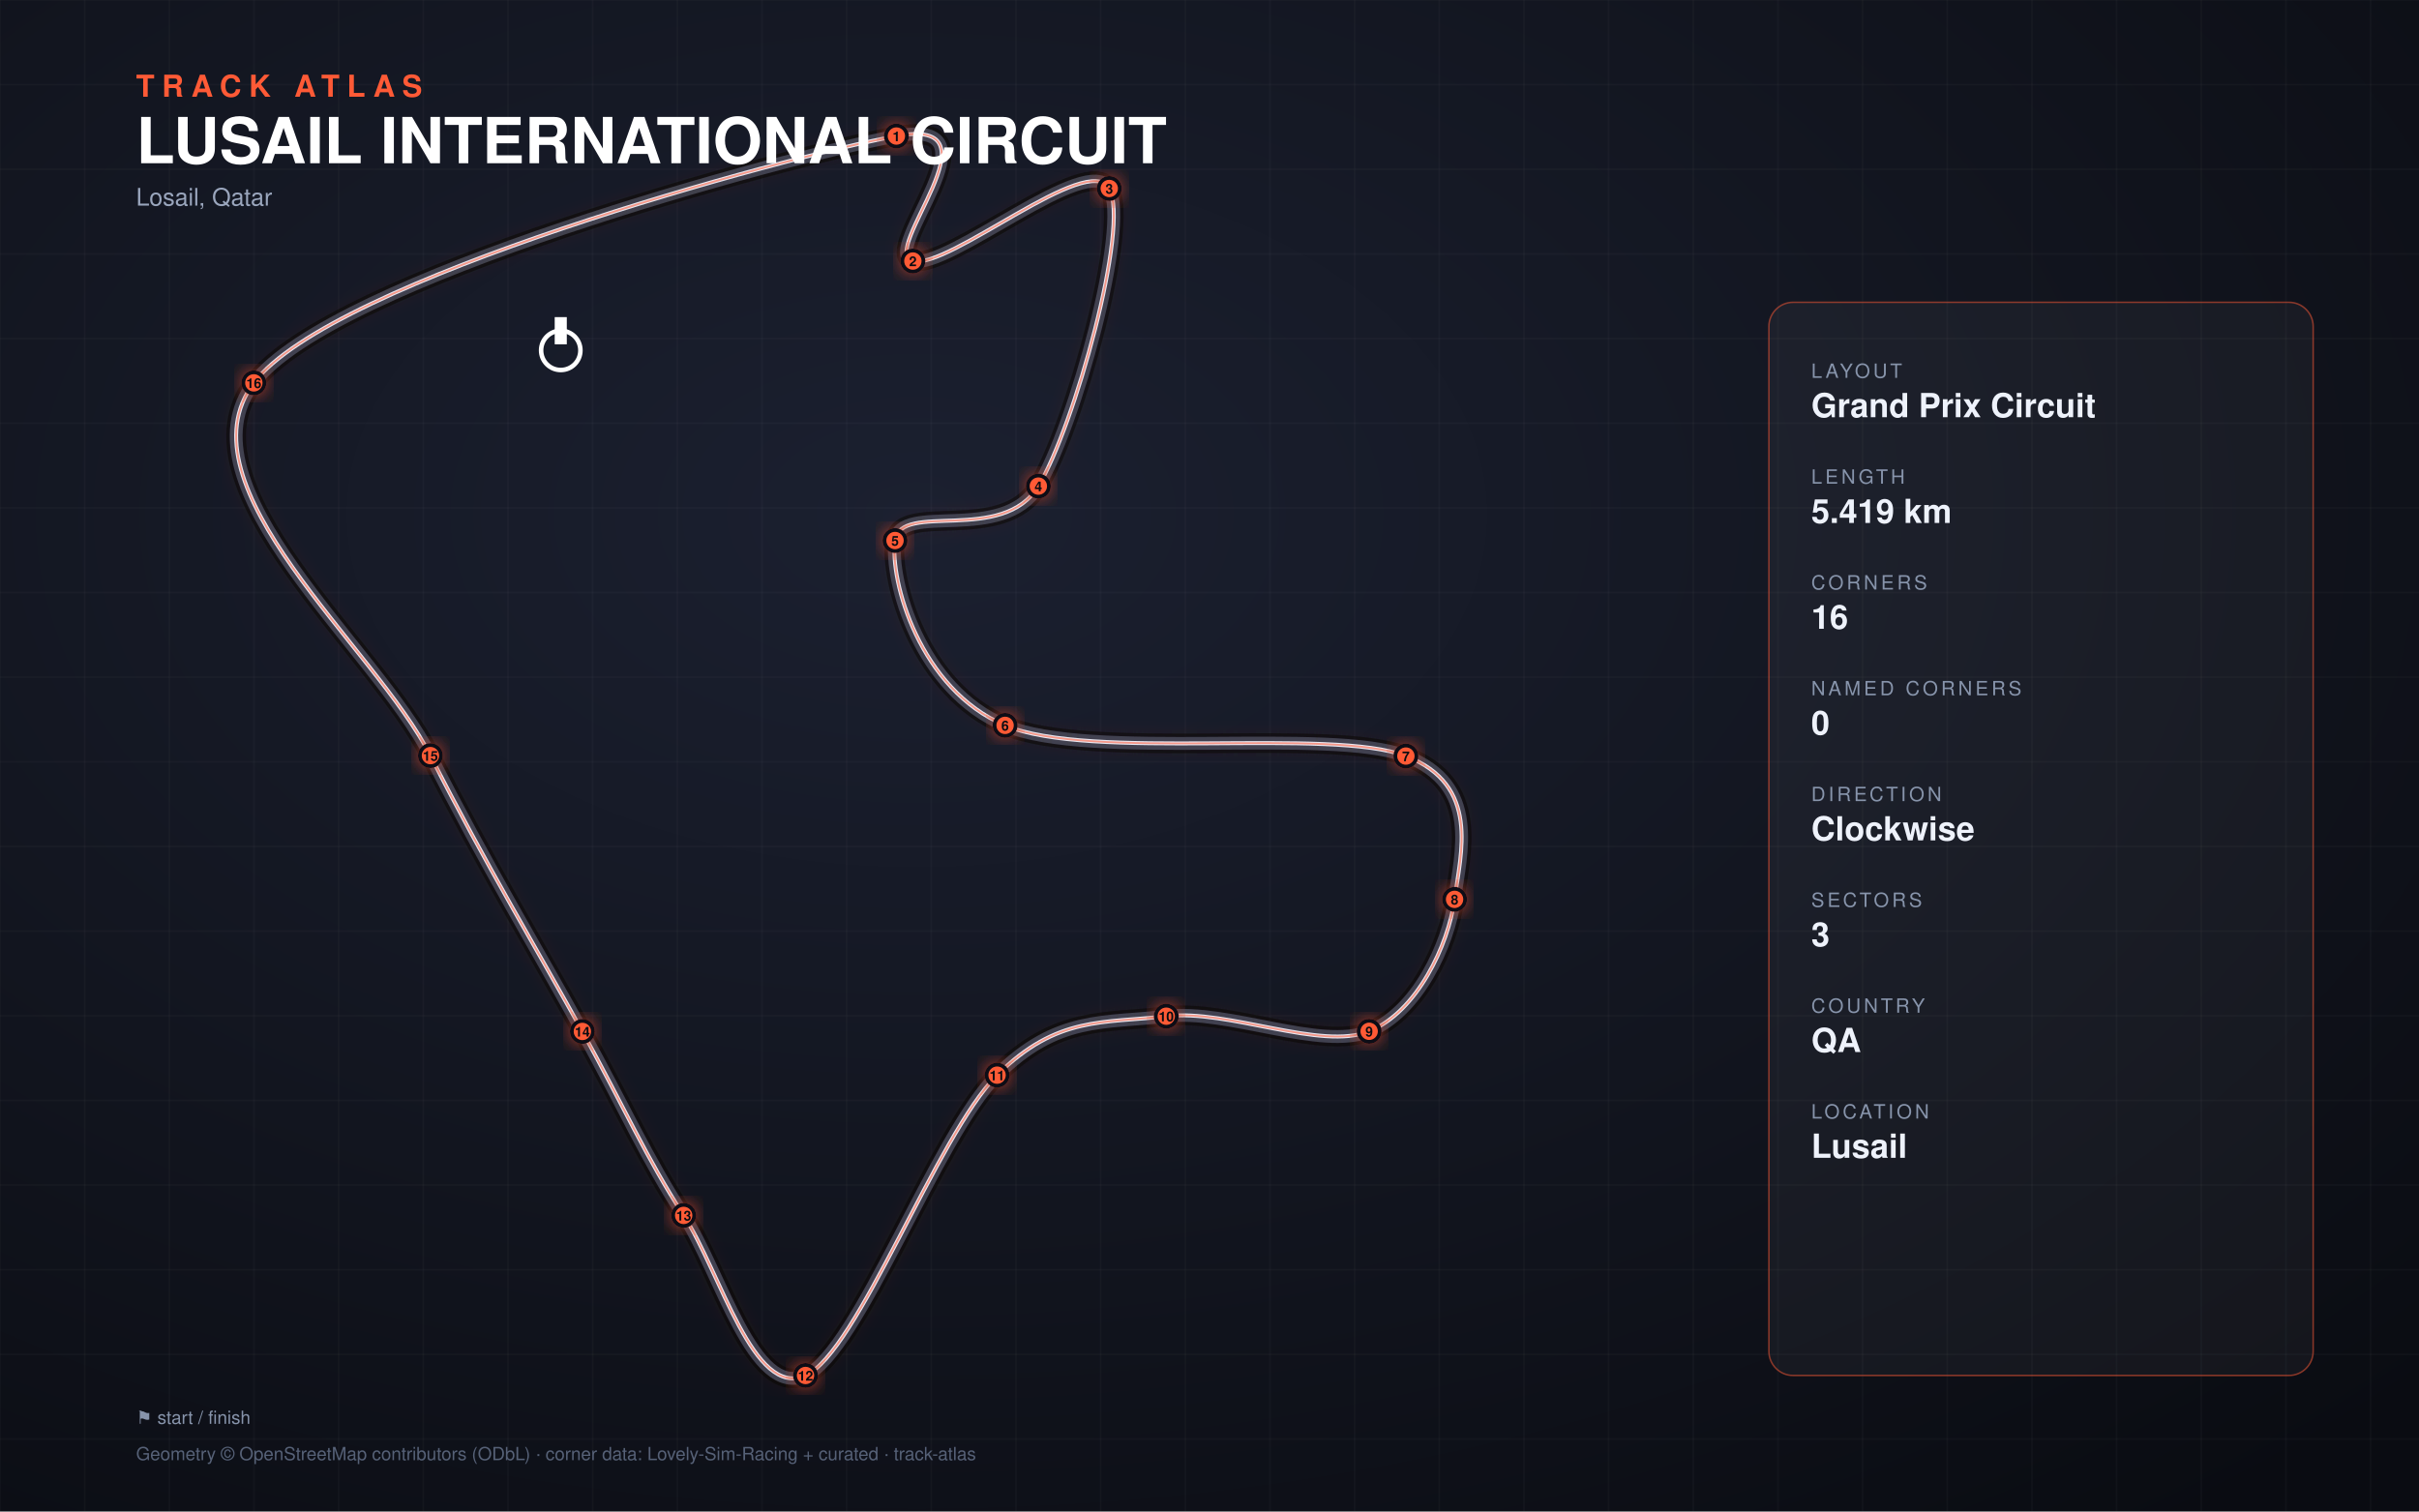
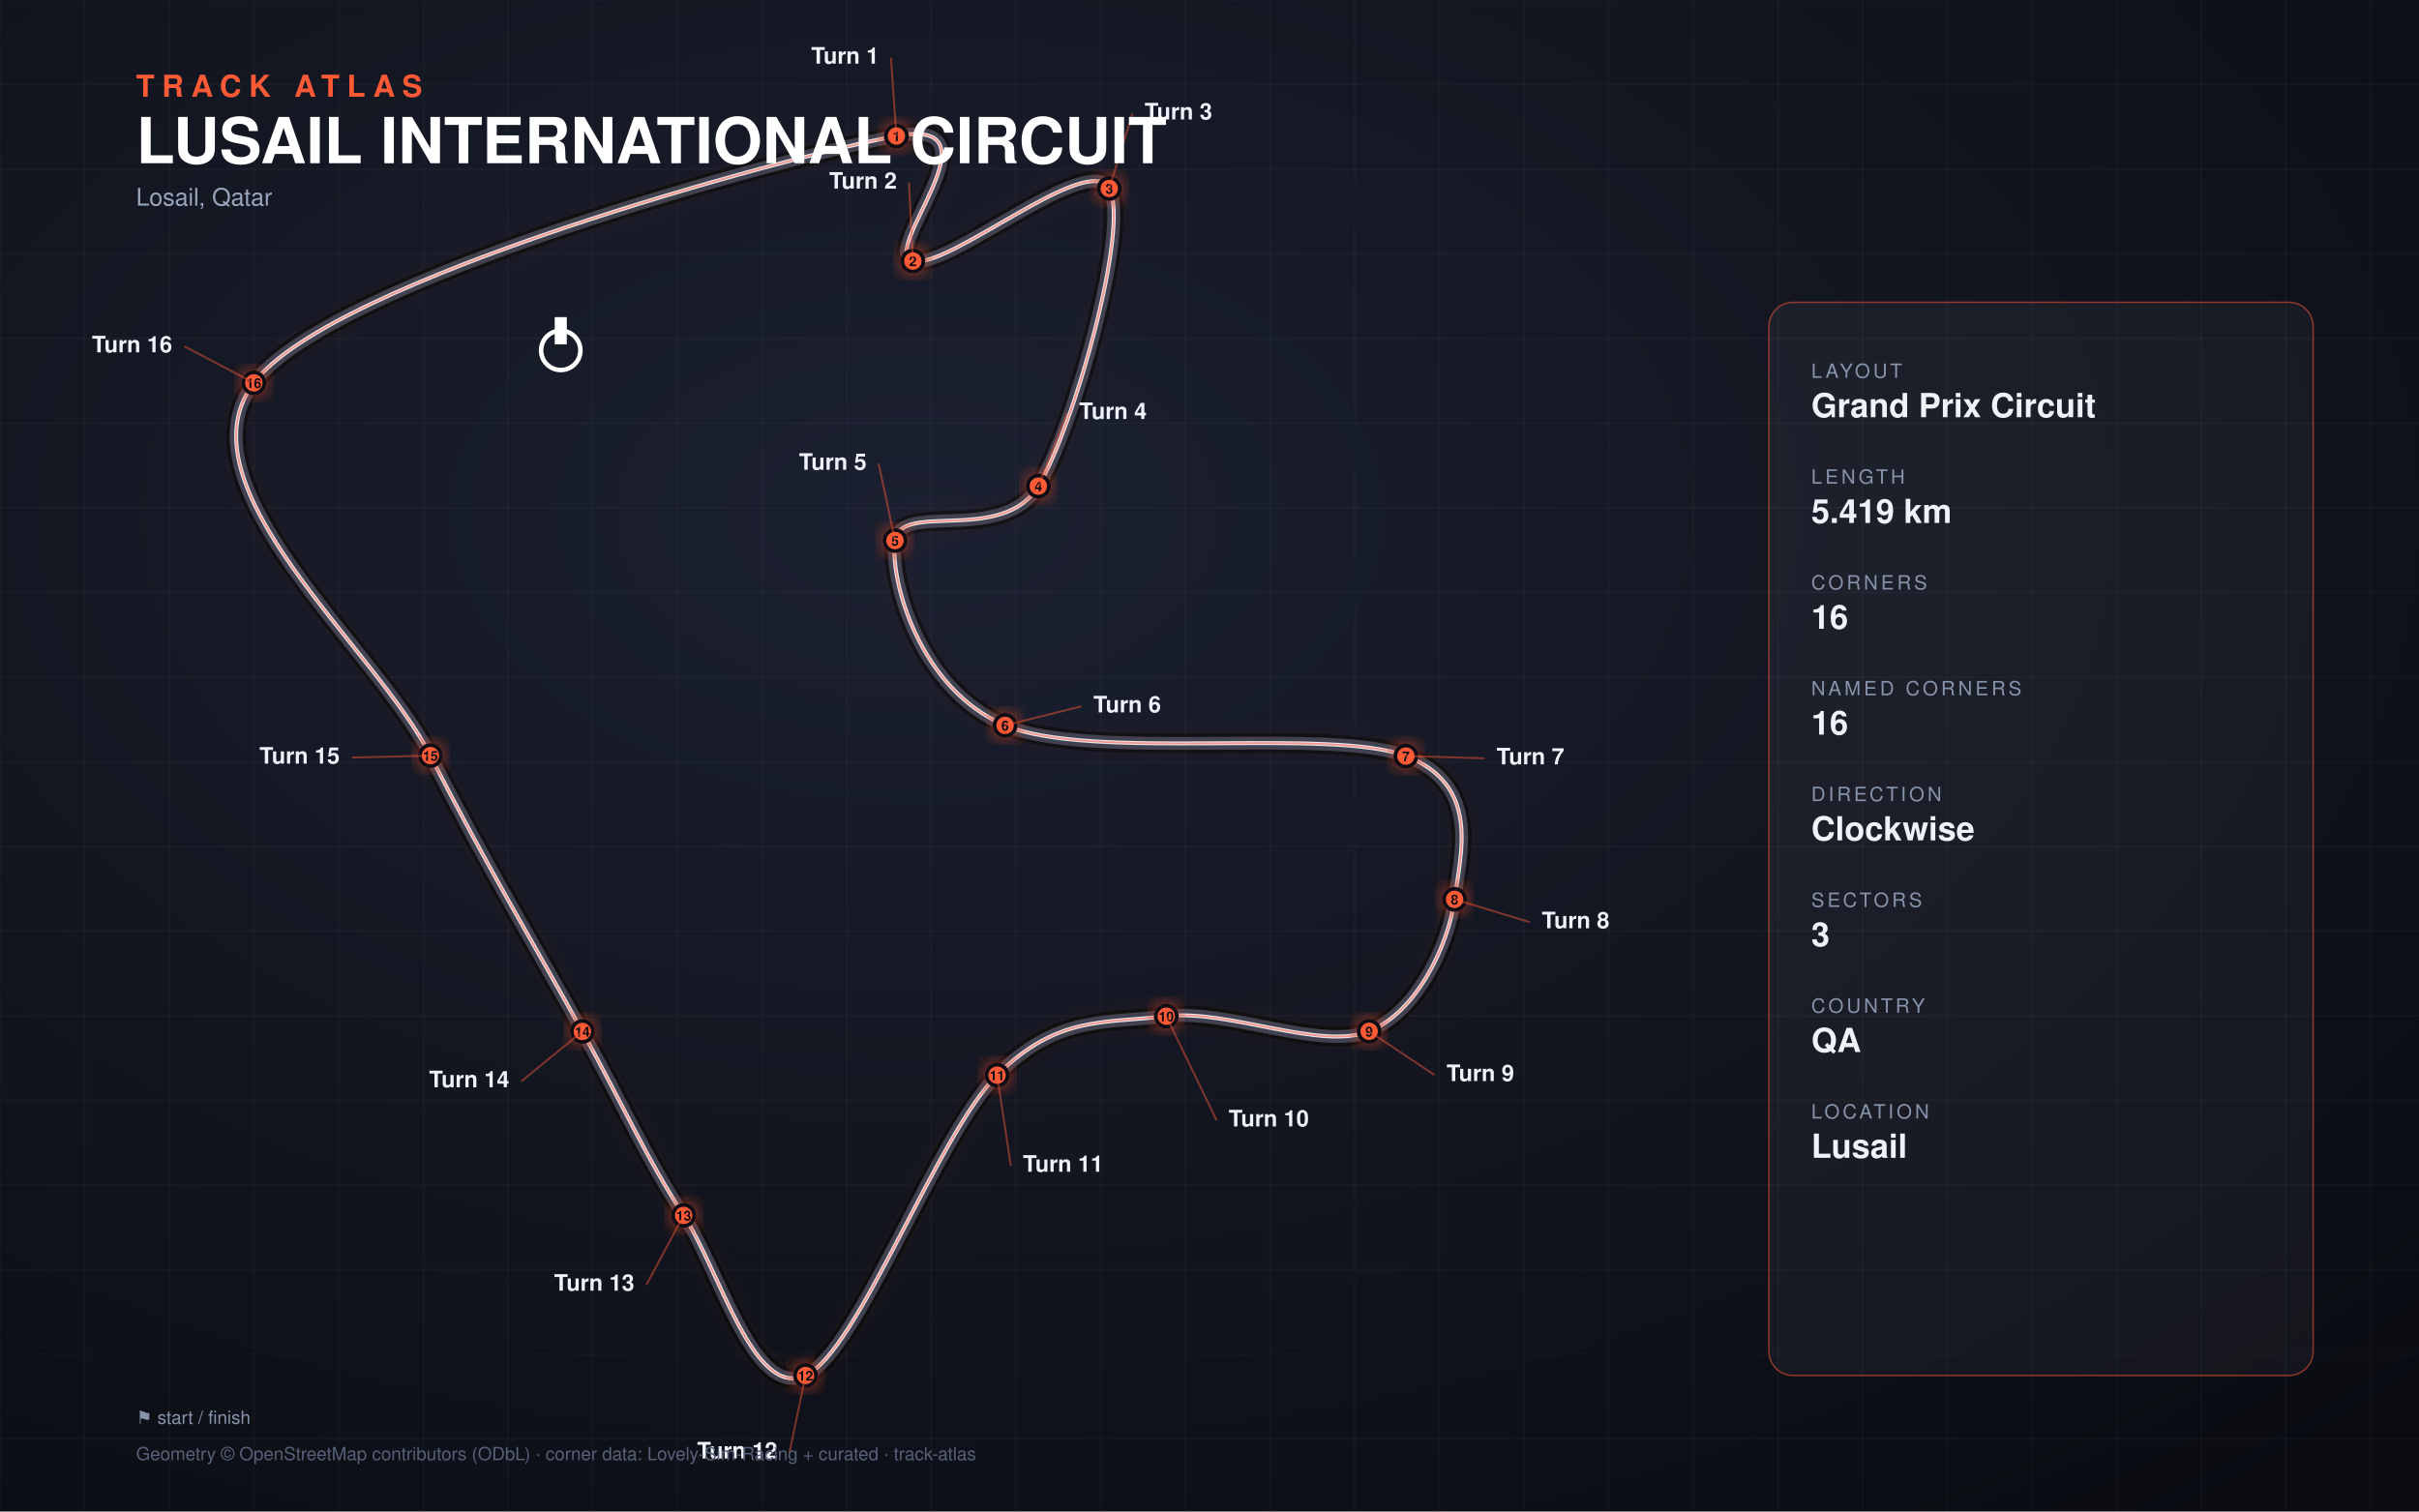
<svg xmlns="http://www.w3.org/2000/svg" width="1600" height="1000" viewBox="0 0 1600 1000" font-family="Helvetica, Arial, sans-serif">
  <defs>
    <radialGradient id="bg" cx="38%" cy="34%" r="85%">
      <stop offset="0%" stop-color="#1b2030" />
      <stop offset="55%" stop-color="#12151f" />
      <stop offset="100%" stop-color="#0a0c12" />
    </radialGradient>
    <linearGradient id="accent" x1="0" y1="0" x2="1" y2="1">
      <stop offset="0%" stop-color="#ff5a36" />
      <stop offset="100%" stop-color="#ffffff" />
    </linearGradient>
    <filter id="glow" x="-40%" y="-40%" width="180%" height="180%">
      <feGaussianBlur stdDeviation="6" result="b" />
      <feMerge>
        <feMergeNode in="b" />
        <feMergeNode in="SourceGraphic" />
      </feMerge>
    </filter>
  </defs>
  <rect width="1600" height="1000" fill="url(#bg)" />
  <line x1="0" y1="0" x2="0" y2="1000" stroke="#ffffff" stroke-opacity="0.025" />
  <line x1="56" y1="0" x2="56" y2="1000" stroke="#ffffff" stroke-opacity="0.025" />
  <line x1="112" y1="0" x2="112" y2="1000" stroke="#ffffff" stroke-opacity="0.025" />
  <line x1="168" y1="0" x2="168" y2="1000" stroke="#ffffff" stroke-opacity="0.025" />
  <line x1="224" y1="0" x2="224" y2="1000" stroke="#ffffff" stroke-opacity="0.025" />
  <line x1="280" y1="0" x2="280" y2="1000" stroke="#ffffff" stroke-opacity="0.025" />
  <line x1="336" y1="0" x2="336" y2="1000" stroke="#ffffff" stroke-opacity="0.025" />
  <line x1="392" y1="0" x2="392" y2="1000" stroke="#ffffff" stroke-opacity="0.025" />
  <line x1="448" y1="0" x2="448" y2="1000" stroke="#ffffff" stroke-opacity="0.025" />
  <line x1="504" y1="0" x2="504" y2="1000" stroke="#ffffff" stroke-opacity="0.025" />
  <line x1="560" y1="0" x2="560" y2="1000" stroke="#ffffff" stroke-opacity="0.025" />
  <line x1="616" y1="0" x2="616" y2="1000" stroke="#ffffff" stroke-opacity="0.025" />
  <line x1="672" y1="0" x2="672" y2="1000" stroke="#ffffff" stroke-opacity="0.025" />
  <line x1="728" y1="0" x2="728" y2="1000" stroke="#ffffff" stroke-opacity="0.025" />
  <line x1="784" y1="0" x2="784" y2="1000" stroke="#ffffff" stroke-opacity="0.025" />
  <line x1="840" y1="0" x2="840" y2="1000" stroke="#ffffff" stroke-opacity="0.025" />
  <line x1="896" y1="0" x2="896" y2="1000" stroke="#ffffff" stroke-opacity="0.025" />
  <line x1="952" y1="0" x2="952" y2="1000" stroke="#ffffff" stroke-opacity="0.025" />
  <line x1="1008" y1="0" x2="1008" y2="1000" stroke="#ffffff" stroke-opacity="0.025" />
  <line x1="1064" y1="0" x2="1064" y2="1000" stroke="#ffffff" stroke-opacity="0.025" />
  <line x1="1120" y1="0" x2="1120" y2="1000" stroke="#ffffff" stroke-opacity="0.025" />
  <line x1="1176" y1="0" x2="1176" y2="1000" stroke="#ffffff" stroke-opacity="0.025" />
  <line x1="1232" y1="0" x2="1232" y2="1000" stroke="#ffffff" stroke-opacity="0.025" />
  <line x1="1288" y1="0" x2="1288" y2="1000" stroke="#ffffff" stroke-opacity="0.025" />
  <line x1="1344" y1="0" x2="1344" y2="1000" stroke="#ffffff" stroke-opacity="0.025" />
  <line x1="1400" y1="0" x2="1400" y2="1000" stroke="#ffffff" stroke-opacity="0.025" />
  <line x1="1456" y1="0" x2="1456" y2="1000" stroke="#ffffff" stroke-opacity="0.025" />
  <line x1="1512" y1="0" x2="1512" y2="1000" stroke="#ffffff" stroke-opacity="0.025" />
  <line x1="1568" y1="0" x2="1568" y2="1000" stroke="#ffffff" stroke-opacity="0.025" />
  <line x1="0" y1="0" x2="1600" y2="0" stroke="#ffffff" stroke-opacity="0.025" />
  <line x1="0" y1="56" x2="1600" y2="56" stroke="#ffffff" stroke-opacity="0.025" />
  <line x1="0" y1="112" x2="1600" y2="112" stroke="#ffffff" stroke-opacity="0.025" />
  <line x1="0" y1="168" x2="1600" y2="168" stroke="#ffffff" stroke-opacity="0.025" />
  <line x1="0" y1="224" x2="1600" y2="224" stroke="#ffffff" stroke-opacity="0.025" />
  <line x1="0" y1="280" x2="1600" y2="280" stroke="#ffffff" stroke-opacity="0.025" />
  <line x1="0" y1="336" x2="1600" y2="336" stroke="#ffffff" stroke-opacity="0.025" />
  <line x1="0" y1="392" x2="1600" y2="392" stroke="#ffffff" stroke-opacity="0.025" />
  <line x1="0" y1="448" x2="1600" y2="448" stroke="#ffffff" stroke-opacity="0.025" />
  <line x1="0" y1="504" x2="1600" y2="504" stroke="#ffffff" stroke-opacity="0.025" />
  <line x1="0" y1="560" x2="1600" y2="560" stroke="#ffffff" stroke-opacity="0.025" />
  <line x1="0" y1="616" x2="1600" y2="616" stroke="#ffffff" stroke-opacity="0.025" />
  <line x1="0" y1="672" x2="1600" y2="672" stroke="#ffffff" stroke-opacity="0.025" />
  <line x1="0" y1="728" x2="1600" y2="728" stroke="#ffffff" stroke-opacity="0.025" />
  <line x1="0" y1="784" x2="1600" y2="784" stroke="#ffffff" stroke-opacity="0.025" />
  <line x1="0" y1="840" x2="1600" y2="840" stroke="#ffffff" stroke-opacity="0.025" />
  <line x1="0" y1="896" x2="1600" y2="896" stroke="#ffffff" stroke-opacity="0.025" />
  <line x1="0" y1="952" x2="1600" y2="952" stroke="#ffffff" stroke-opacity="0.025" />
  <path d="M 592.9,90.0 C 665.5,76.6 580.4,166.9 603.8,172.7 C 627.3,178.5 719.9,99.8 733.7,124.7 C 747.5,149.5 710.4,282.8 686.8,321.6 C 663.2,360.5 595.7,331.3 592.0,357.6 C 588.3,384.0 608.4,456.2 664.8,479.9 C 721.1,503.7 880.4,481.0 929.9,500.2 C 979.5,519.4 966.1,564.6 962.1,595.0 C 958.0,625.3 937.3,669.4 905.6,682.3 C 873.8,695.2 812.4,667.5 771.4,672.3 C 730.4,677.2 699.2,671.7 659.5,711.3 C 619.7,750.9 567.4,894.5 532.8,910.0 C 498.3,925.5 476.8,842.0 452.2,804.1 C 427.6,766.2 413.1,733.1 385.2,682.4 C 357.3,631.7 320.9,571.4 284.7,499.9 C 248.5,428.3 116.6,321.6 167.9,253.3 C 219.3,185.0 520.2,103.4 592.9,90.0 Z" fill="none" stroke="#000000" stroke-opacity="0.5" stroke-width="13" stroke-linejoin="round" stroke-linecap="round" />
  <path d="M 592.9,90.0 C 665.5,76.6 580.4,166.9 603.8,172.7 C 627.3,178.5 719.9,99.8 733.7,124.7 C 747.5,149.5 710.4,282.8 686.8,321.6 C 663.2,360.5 595.7,331.3 592.0,357.6 C 588.3,384.0 608.4,456.2 664.8,479.9 C 721.1,503.7 880.4,481.0 929.9,500.2 C 979.5,519.4 966.1,564.6 962.1,595.0 C 958.0,625.3 937.3,669.4 905.6,682.3 C 873.8,695.2 812.4,667.5 771.4,672.3 C 730.4,677.2 699.2,671.7 659.5,711.3 C 619.7,750.9 567.4,894.5 532.8,910.0 C 498.3,925.5 476.8,842.0 452.2,804.1 C 427.6,766.2 413.1,733.1 385.2,682.4 C 357.3,631.7 320.9,571.4 284.7,499.9 C 248.5,428.3 116.6,321.6 167.9,253.3 C 219.3,185.0 520.2,103.4 592.9,90.0 Z" fill="none" stroke="#39404f" stroke-width="8.5" stroke-linejoin="round" stroke-linecap="round" />
  <path d="M 592.9,90.0 C 665.5,76.6 580.4,166.9 603.8,172.7 C 627.3,178.5 719.9,99.8 733.7,124.7 C 747.5,149.5 710.4,282.8 686.8,321.6 C 663.2,360.5 595.7,331.3 592.0,357.6 C 588.3,384.0 608.4,456.2 664.8,479.9 C 721.1,503.7 880.4,481.0 929.9,500.2 C 979.5,519.4 966.1,564.6 962.1,595.0 C 958.0,625.3 937.3,669.4 905.6,682.3 C 873.8,695.2 812.4,667.5 771.4,672.3 C 730.4,677.2 699.2,671.7 659.5,711.3 C 619.7,750.9 567.4,894.5 532.8,910.0 C 498.3,925.5 476.8,842.0 452.2,804.1 C 427.6,766.2 413.1,733.1 385.2,682.4 C 357.3,631.7 320.9,571.4 284.7,499.9 C 248.5,428.3 116.6,321.6 167.9,253.3 C 219.3,185.0 520.2,103.4 592.9,90.0 Z" fill="none" stroke="#e7edf8" stroke-width="2.6" stroke-linejoin="round" stroke-linecap="round" />
  <path d="M 592.9,90.0 C 665.5,76.6 580.4,166.9 603.8,172.7 C 627.3,178.5 719.9,99.8 733.7,124.7 C 747.5,149.5 710.4,282.8 686.8,321.6 C 663.2,360.5 595.7,331.3 592.0,357.6 C 588.3,384.0 608.4,456.2 664.8,479.9 C 721.1,503.7 880.4,481.0 929.9,500.2 C 979.5,519.4 966.1,564.6 962.1,595.0 C 958.0,625.3 937.3,669.4 905.6,682.3 C 873.8,695.2 812.4,667.5 771.4,672.3 C 730.4,677.2 699.2,671.7 659.5,711.3 C 619.7,750.9 567.4,894.5 532.8,910.0 C 498.3,925.5 476.8,842.0 452.2,804.1 C 427.6,766.2 413.1,733.1 385.2,682.4 C 357.3,631.7 320.9,571.4 284.7,499.9 C 248.5,428.3 116.6,321.6 167.9,253.3 C 219.3,185.0 520.2,103.4 592.9,90.0 Z" fill="none" stroke="#ff5a36" stroke-opacity="0.55" stroke-width="1.2" stroke-linejoin="round" filter="url(#glow)" />
  <circle cx="370.9" cy="231.8" r="13" fill="none" stroke="#ffffff" stroke-width="3" />
  <rect x="366.9" y="209.8" width="8" height="18" fill="#ffffff" />
  <circle cx="592.9" cy="90.0" r="7" fill="#ff5a36" stroke="#0a0c12" stroke-width="2.5" filter="url(#glow)" />
  <text x="592.9" y="93.4" font-size="9" font-weight="700" fill="#0a0c12" text-anchor="middle">1</text>
  <circle cx="603.8" cy="172.7" r="7" fill="#ff5a36" stroke="#0a0c12" stroke-width="2.5" filter="url(#glow)" />
  <text x="603.8" y="176.1" font-size="9" font-weight="700" fill="#0a0c12" text-anchor="middle">2</text>
  <circle cx="733.7" cy="124.7" r="7" fill="#ff5a36" stroke="#0a0c12" stroke-width="2.5" filter="url(#glow)" />
  <text x="733.7" y="128.1" font-size="9" font-weight="700" fill="#0a0c12" text-anchor="middle">3</text>
  <circle cx="686.8" cy="321.6" r="7" fill="#ff5a36" stroke="#0a0c12" stroke-width="2.5" filter="url(#glow)" />
  <text x="686.8" y="325.0" font-size="9" font-weight="700" fill="#0a0c12" text-anchor="middle">4</text>
  <circle cx="592.0" cy="357.6" r="7" fill="#ff5a36" stroke="#0a0c12" stroke-width="2.5" filter="url(#glow)" />
  <text x="592.0" y="361.0" font-size="9" font-weight="700" fill="#0a0c12" text-anchor="middle">5</text>
  <circle cx="664.8" cy="479.9" r="7" fill="#ff5a36" stroke="#0a0c12" stroke-width="2.5" filter="url(#glow)" />
  <text x="664.8" y="483.3" font-size="9" font-weight="700" fill="#0a0c12" text-anchor="middle">6</text>
  <circle cx="929.9" cy="500.2" r="7" fill="#ff5a36" stroke="#0a0c12" stroke-width="2.5" filter="url(#glow)" />
  <text x="929.9" y="503.6" font-size="9" font-weight="700" fill="#0a0c12" text-anchor="middle">7</text>
  <circle cx="962.1" cy="595.0" r="7" fill="#ff5a36" stroke="#0a0c12" stroke-width="2.5" filter="url(#glow)" />
  <text x="962.1" y="598.4" font-size="9" font-weight="700" fill="#0a0c12" text-anchor="middle">8</text>
  <circle cx="905.6" cy="682.3" r="7" fill="#ff5a36" stroke="#0a0c12" stroke-width="2.5" filter="url(#glow)" />
  <text x="905.6" y="685.7" font-size="9" font-weight="700" fill="#0a0c12" text-anchor="middle">9</text>
  <circle cx="771.4" cy="672.3" r="7" fill="#ff5a36" stroke="#0a0c12" stroke-width="2.5" filter="url(#glow)" />
  <text x="771.4" y="675.7" font-size="9" font-weight="700" fill="#0a0c12" text-anchor="middle">10</text>
  <circle cx="659.5" cy="711.3" r="7" fill="#ff5a36" stroke="#0a0c12" stroke-width="2.5" filter="url(#glow)" />
  <text x="659.5" y="714.7" font-size="9" font-weight="700" fill="#0a0c12" text-anchor="middle">11</text>
  <circle cx="532.8" cy="910.0" r="7" fill="#ff5a36" stroke="#0a0c12" stroke-width="2.5" filter="url(#glow)" />
  <text x="532.8" y="913.4" font-size="9" font-weight="700" fill="#0a0c12" text-anchor="middle">12</text>
  <circle cx="452.2" cy="804.1" r="7" fill="#ff5a36" stroke="#0a0c12" stroke-width="2.5" filter="url(#glow)" />
  <text x="452.2" y="807.5" font-size="9" font-weight="700" fill="#0a0c12" text-anchor="middle">13</text>
  <circle cx="385.2" cy="682.4" r="7" fill="#ff5a36" stroke="#0a0c12" stroke-width="2.5" filter="url(#glow)" />
  <text x="385.2" y="685.8" font-size="9" font-weight="700" fill="#0a0c12" text-anchor="middle">14</text>
  <circle cx="284.7" cy="499.9" r="7" fill="#ff5a36" stroke="#0a0c12" stroke-width="2.5" filter="url(#glow)" />
  <text x="284.7" y="503.3" font-size="9" font-weight="700" fill="#0a0c12" text-anchor="middle">15</text>
  <circle cx="167.9" cy="253.3" r="7" fill="#ff5a36" stroke="#0a0c12" stroke-width="2.5" filter="url(#glow)" />
  <text x="167.9" y="256.7" font-size="9" font-weight="700" fill="#0a0c12" text-anchor="middle">16</text>
+   <line x1="592.9" y1="90.0" x2="589.3" y2="38.1" stroke="#ff5a36" stroke-opacity="0.45" stroke-width="1.3" />
+   <text x="581.3" y="42.1" font-size="15" font-weight="600" fill="#eef2fb" text-anchor="end">Turn 1</text>
+   <line x1="603.8" y1="172.7" x2="601.2" y2="120.8" stroke="#ff5a36" stroke-opacity="0.45" stroke-width="1.3" />
+   <text x="593.2" y="124.8" font-size="15" font-weight="600" fill="#eef2fb" text-anchor="end">Turn 2</text>
+   <line x1="733.7" y1="124.7" x2="749.1" y2="75.0" stroke="#ff5a36" stroke-opacity="0.45" stroke-width="1.3" />
+   <text x="757.1" y="79.0" font-size="15" font-weight="600" fill="#eef2fb" text-anchor="start">Turn 3</text>
+   <line x1="686.8" y1="321.6" x2="705.8" y2="273.2" stroke="#ff5a36" stroke-opacity="0.45" stroke-width="1.3" />
+   <text x="713.8" y="277.2" font-size="15" font-weight="600" fill="#eef2fb" text-anchor="start">Turn 4</text>
+   <line x1="592.0" y1="357.6" x2="581.2" y2="306.8" stroke="#ff5a36" stroke-opacity="0.45" stroke-width="1.3" />
+   <text x="573.2" y="310.8" font-size="15" font-weight="600" fill="#eef2fb" text-anchor="end">Turn 5</text>
+   <line x1="664.8" y1="479.9" x2="715.2" y2="467.3" stroke="#ff5a36" stroke-opacity="0.45" stroke-width="1.3" />
+   <text x="723.2" y="471.3" font-size="15" font-weight="600" fill="#eef2fb" text-anchor="start">Turn 6</text>
+   <line x1="929.9" y1="500.2" x2="981.9" y2="501.7" stroke="#ff5a36" stroke-opacity="0.45" stroke-width="1.3" />
+   <text x="989.9" y="505.7" font-size="15" font-weight="600" fill="#eef2fb" text-anchor="start">Turn 7</text>
+   <line x1="962.1" y1="595.0" x2="1011.8" y2="610.1" stroke="#ff5a36" stroke-opacity="0.45" stroke-width="1.3" />
+   <text x="1019.8" y="614.1" font-size="15" font-weight="600" fill="#eef2fb" text-anchor="start">Turn 8</text>
+   <line x1="905.6" y1="682.3" x2="948.8" y2="711.2" stroke="#ff5a36" stroke-opacity="0.45" stroke-width="1.3" />
+   <text x="956.8" y="715.2" font-size="15" font-weight="600" fill="#eef2fb" text-anchor="start">Turn 9</text>
+   <line x1="771.4" y1="672.3" x2="804.7" y2="741.2" stroke="#ff5a36" stroke-opacity="0.45" stroke-width="1.3" />
+   <text x="812.7" y="745.2" font-size="15" font-weight="600" fill="#eef2fb" text-anchor="start">Turn 10</text>
+   <line x1="659.5" y1="711.3" x2="668.6" y2="771.2" stroke="#ff5a36" stroke-opacity="0.45" stroke-width="1.3" />
+   <text x="676.6" y="775.2" font-size="15" font-weight="600" fill="#eef2fb" text-anchor="start">Turn 11</text>
+   <line x1="532.8" y1="910.0" x2="522.2" y2="960.9" stroke="#ff5a36" stroke-opacity="0.45" stroke-width="1.3" />
+   <text x="514.2" y="964.9" font-size="15" font-weight="600" fill="#eef2fb" text-anchor="end">Turn 12</text>
+   <line x1="452.2" y1="804.1" x2="427.6" y2="849.9" stroke="#ff5a36" stroke-opacity="0.45" stroke-width="1.3" />
+   <text x="419.6" y="853.9" font-size="15" font-weight="600" fill="#eef2fb" text-anchor="end">Turn 13</text>
+   <line x1="385.2" y1="682.4" x2="344.9" y2="715.3" stroke="#ff5a36" stroke-opacity="0.45" stroke-width="1.3" />
+   <text x="336.9" y="719.3" font-size="15" font-weight="600" fill="#eef2fb" text-anchor="end">Turn 14</text>
+   <line x1="284.7" y1="499.9" x2="232.7" y2="501.2" stroke="#ff5a36" stroke-opacity="0.45" stroke-width="1.3" />
+   <text x="224.7" y="505.2" font-size="15" font-weight="600" fill="#eef2fb" text-anchor="end">Turn 15</text>
+   <line x1="167.9" y1="253.3" x2="121.9" y2="229.1" stroke="#ff5a36" stroke-opacity="0.45" stroke-width="1.3" />
+   <text x="113.9" y="233.1" font-size="15" font-weight="600" fill="#eef2fb" text-anchor="end">Turn 16</text>
  <text x="90" y="64" font-size="20" letter-spacing="5" fill="#ff5a36" font-weight="700">TRACK ATLAS</text>
  <text x="90" y="108" font-size="42" font-weight="800" fill="#ffffff">LUSAIL INTERNATIONAL CIRCUIT</text>
  <text x="90" y="136" font-size="16" fill="#9aa6bd">Losail, Qatar</text>
  <rect x="1170" y="200" width="360" height="710" rx="16" fill="#ffffff" fill-opacity="0.04" stroke="#ff5a36" stroke-opacity="0.5" />
  <text x="1198" y="250" font-size="13" letter-spacing="2" fill="#8794ab">LAYOUT</text>
  <text x="1198" y="276" font-size="22" font-weight="700" fill="#eef2fb">Grand Prix Circuit</text>
  <text x="1198" y="320" font-size="13" letter-spacing="2" fill="#8794ab">LENGTH</text>
  <text x="1198" y="346" font-size="22" font-weight="700" fill="#eef2fb">5.419 km</text>
  <text x="1198" y="390" font-size="13" letter-spacing="2" fill="#8794ab">CORNERS</text>
  <text x="1198" y="416" font-size="22" font-weight="700" fill="#eef2fb">16</text>
  <text x="1198" y="460" font-size="13" letter-spacing="2" fill="#8794ab">NAMED CORNERS</text>
-   <text x="1198" y="486" font-size="22" font-weight="700" fill="#eef2fb">0</text>
+   <text x="1198" y="486" font-size="22" font-weight="700" fill="#eef2fb">16</text>
  <text x="1198" y="530" font-size="13" letter-spacing="2" fill="#8794ab">DIRECTION</text>
  <text x="1198" y="556" font-size="22" font-weight="700" fill="#eef2fb">Clockwise</text>
  <text x="1198" y="600" font-size="13" letter-spacing="2" fill="#8794ab">SECTORS</text>
  <text x="1198" y="626" font-size="22" font-weight="700" fill="#eef2fb">3</text>
  <text x="1198" y="670" font-size="13" letter-spacing="2" fill="#8794ab">COUNTRY</text>
  <text x="1198" y="696" font-size="22" font-weight="700" fill="#eef2fb">QA</text>
  <text x="1198" y="740" font-size="13" letter-spacing="2" fill="#8794ab">LOCATION</text>
  <text x="1198" y="766" font-size="22" font-weight="700" fill="#eef2fb">Lusail</text>
  <text x="90" y="966" font-size="12" fill="#566177">Geometry © OpenStreetMap contributors (ODbL) · corner data: Lovely-Sim-Racing + curated · track-atlas</text>
  <text x="90" y="942" font-size="12" fill="#8794ab">⚑ start / finish</text>
</svg>
